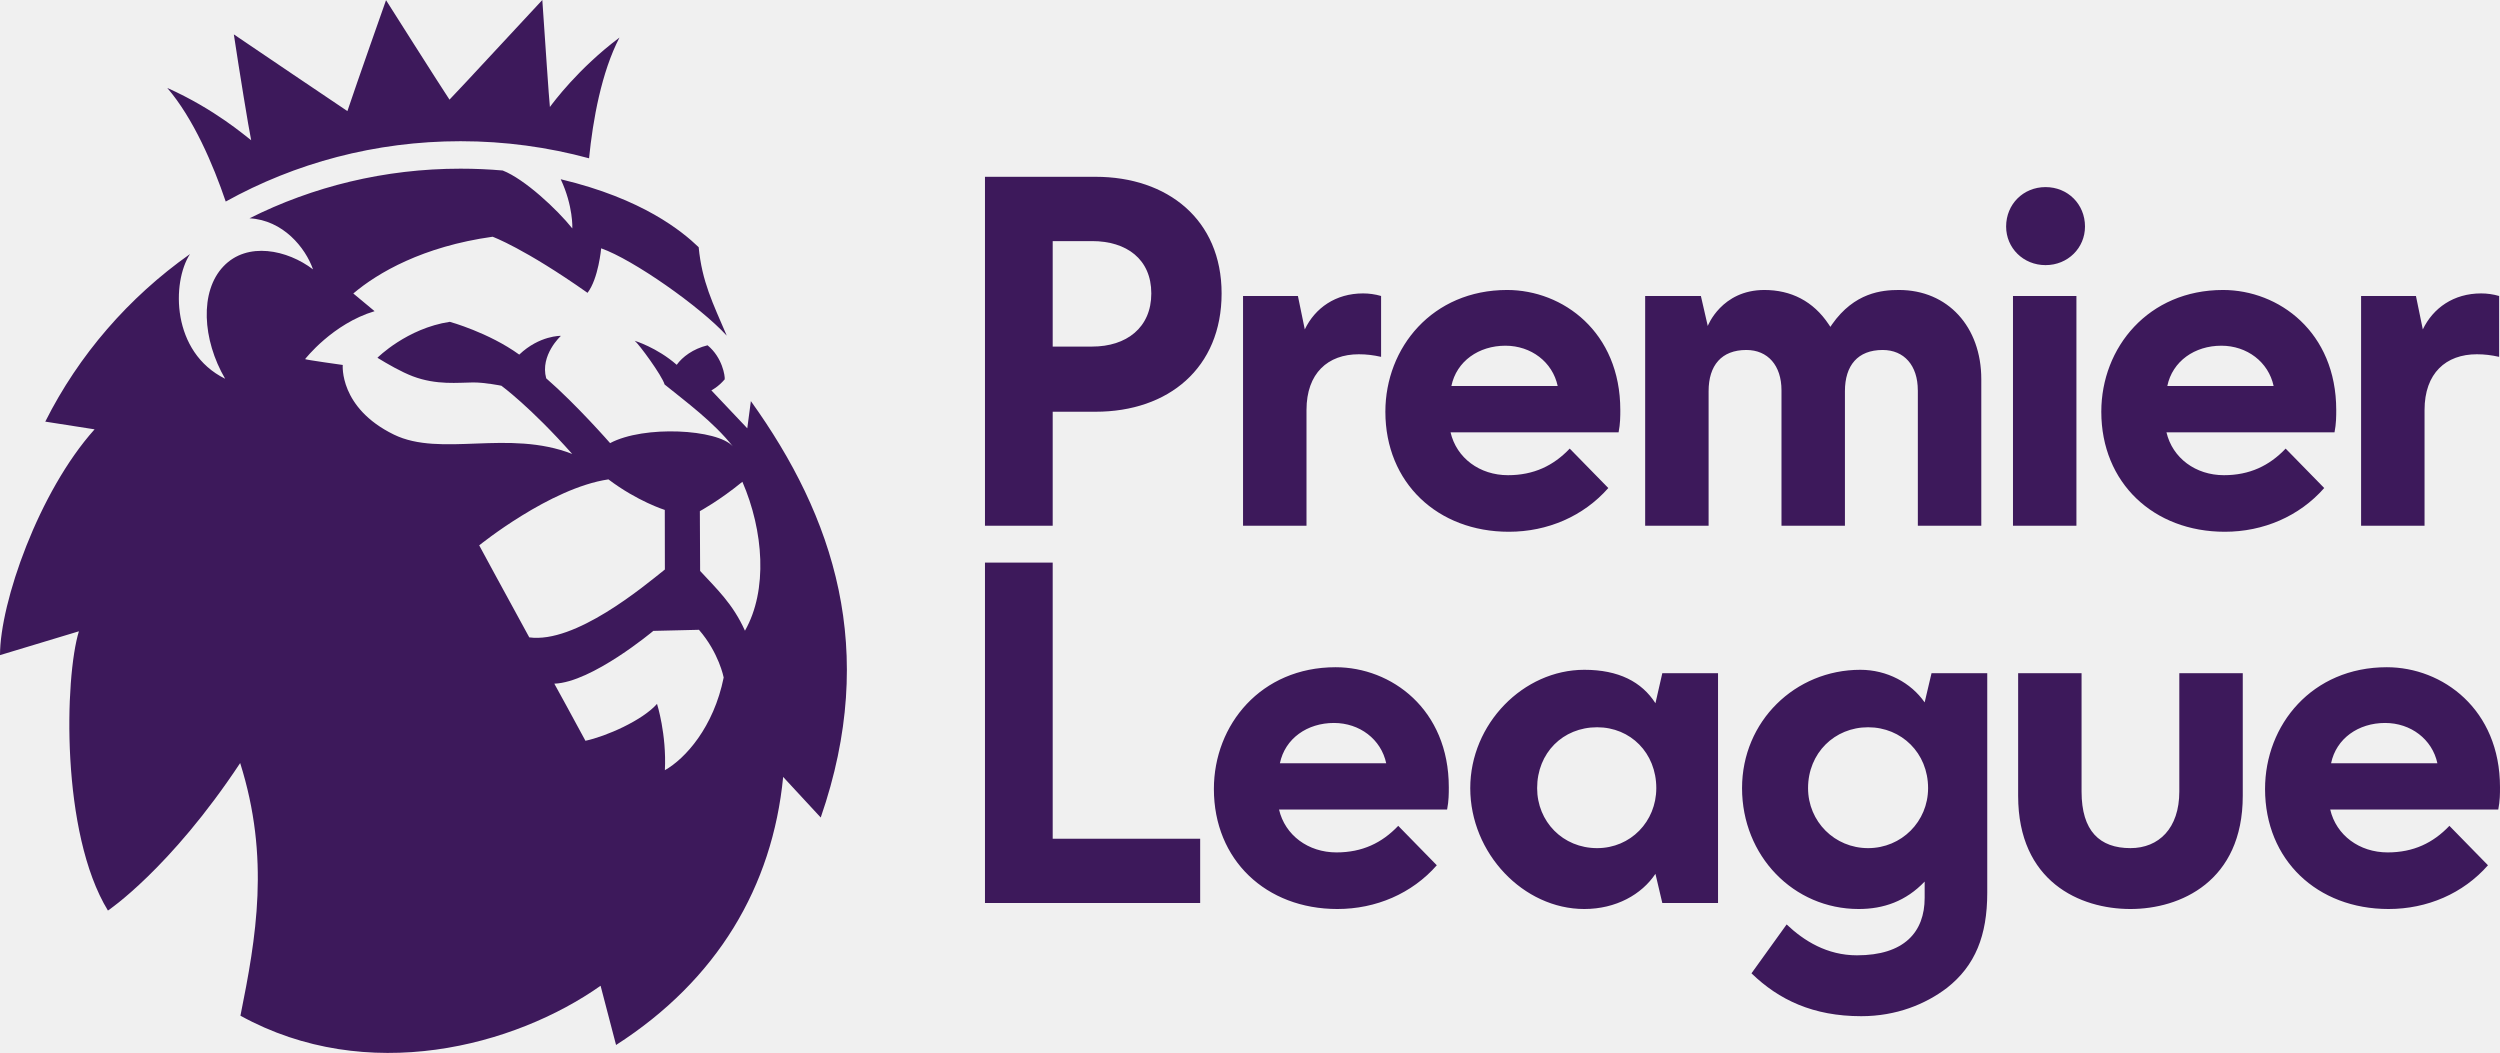
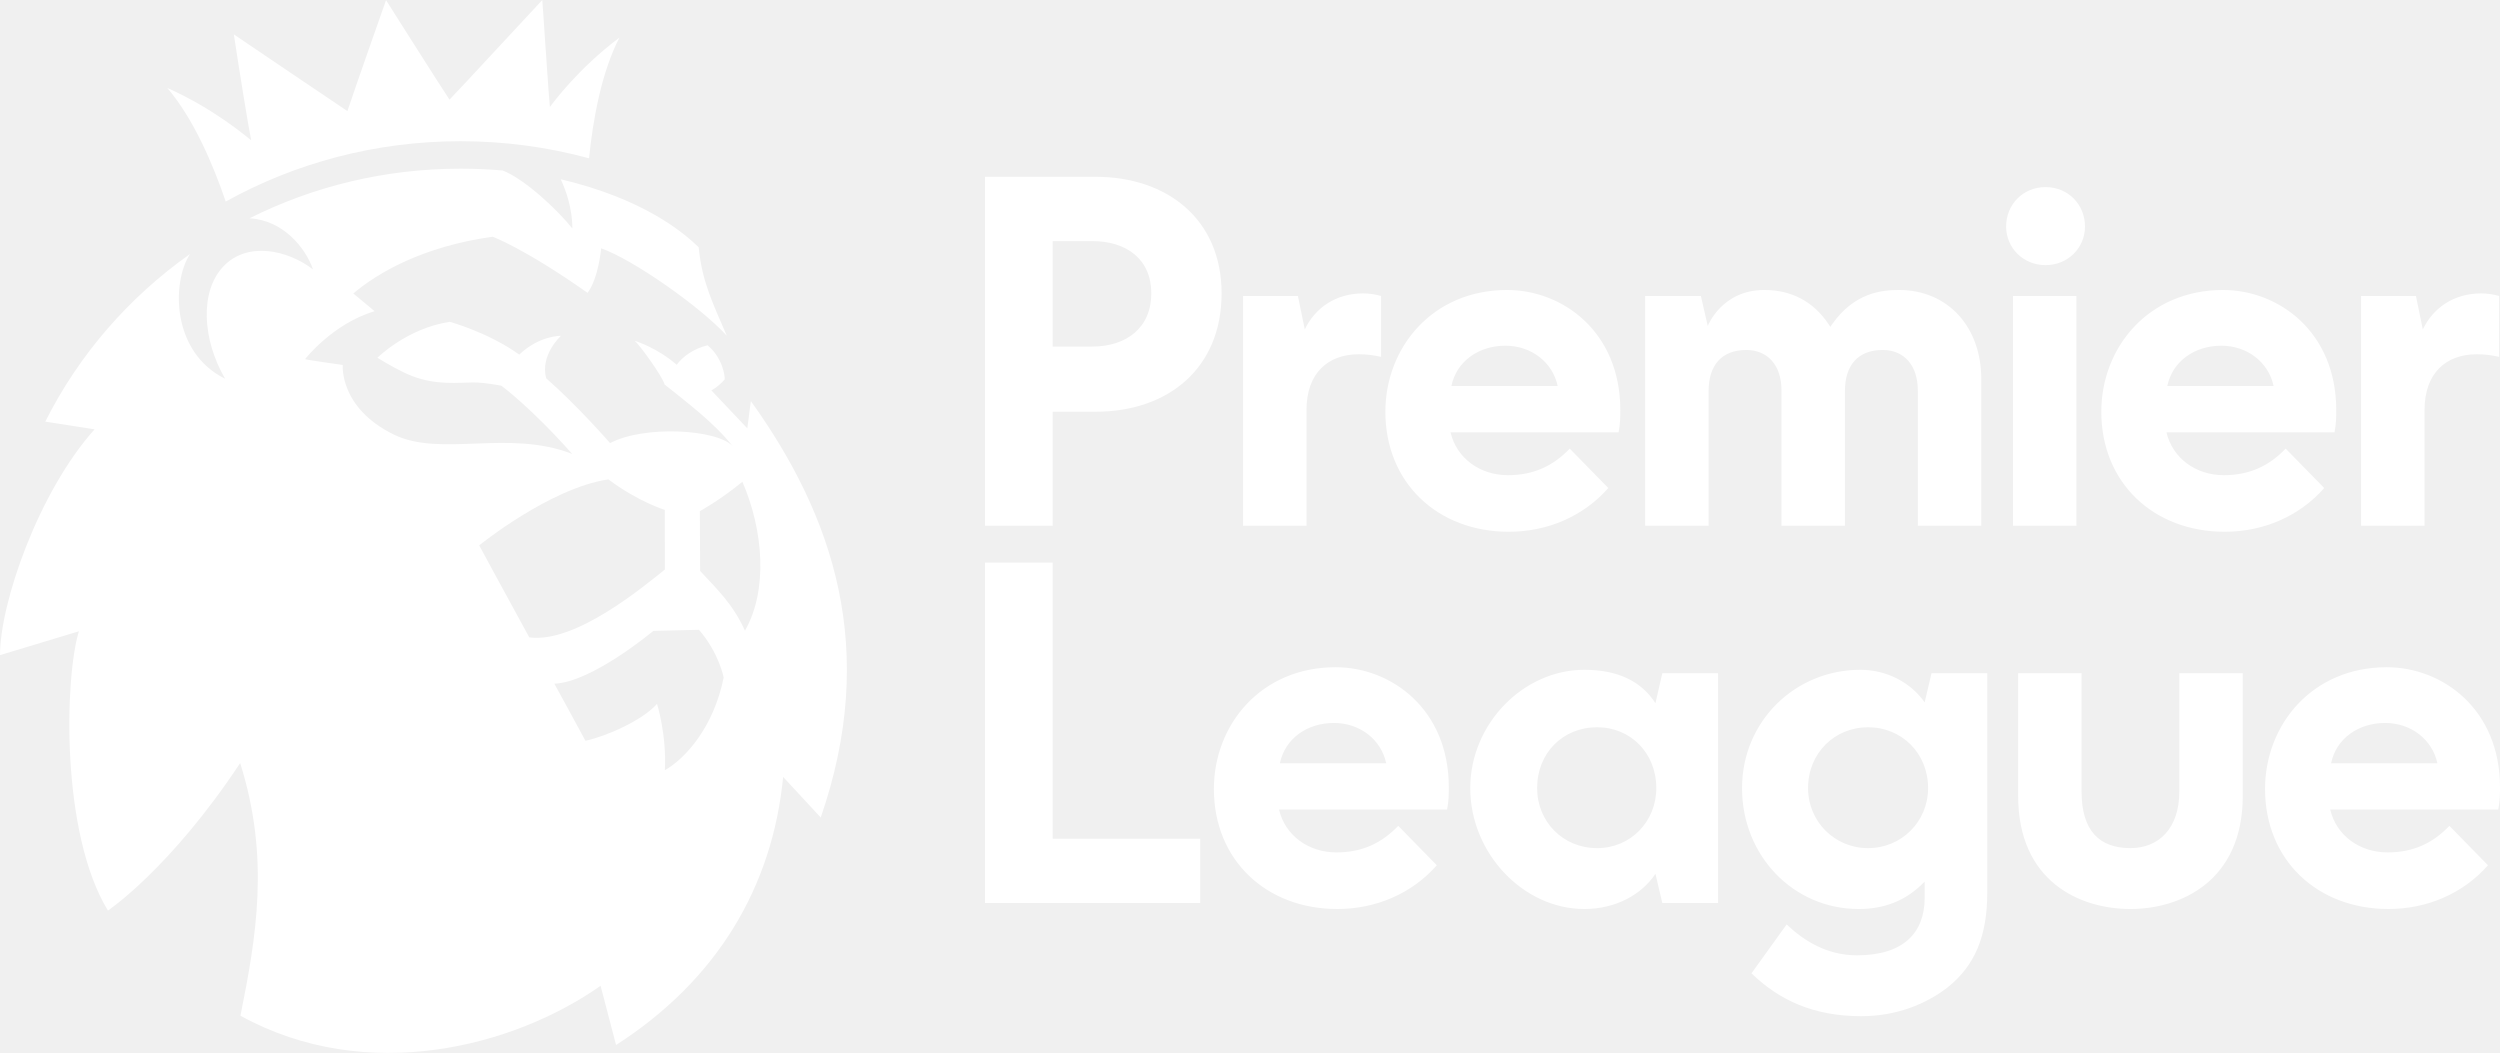
<svg xmlns="http://www.w3.org/2000/svg" width="204.696" height="86.213" viewBox="0 0 204.696 86.213">
-   <path d="m 157.587,57.51 0.563,-2.387 4.563,0 0,17.973 c 0,3.51 -0.982,5.967 -3.299,7.792 -1.754,1.334 -4.143,2.316 -7.02,2.316 -3.932,0 -6.74,-1.334 -8.986,-3.51 l 2.879,-4.002 c 1.404,1.334 3.299,2.528 5.756,2.528 3.861,0 5.545,-1.896 5.545,-4.704 l 0,-1.334 c -1.543,1.615 -3.368,2.246 -5.404,2.246 -5.336,0 -9.548,-4.353 -9.548,-9.898 0,-5.477 4.353,-9.688 9.688,-9.688 2.176,10e-4 4.141,1.053 5.263,2.668 m -4.631,2.037 c -2.737,0 -4.915,2.105 -4.915,4.983 0,2.738 2.178,4.914 4.915,4.914 2.737,0 4.913,-2.176 4.913,-4.914 0,-2.878 -2.176,-4.983 -4.913,-4.983 m -29.696,-31.241 c -2.177,0 -4.003,1.264 -4.423,3.3 l 8.704,0 c -0.42,-1.966 -2.174,-3.3 -4.281,-3.3 m 0.281,15.234 c -5.826,0 -10.109,-4.001 -10.109,-9.828 0,-5.266 3.861,-9.969 9.969,-9.969 4.563,0 9.267,3.439 9.267,9.828 0,0.491 0,1.124 -0.14,1.825 l -13.76,0 c 0.49,2.106 2.387,3.512 4.703,3.512 2.106,0 3.721,-0.773 5.055,-2.178 l 3.159,3.229 c -2.035,2.317 -4.984,3.581 -8.144,3.581 m 58.337,-15.234 c -2.176,0 -4,1.264 -4.423,3.3 l 8.705,0 c -0.42,-1.966 -2.176,-3.3 -4.282,-3.3 m 0.282,15.234 c -5.826,0 -10.109,-4.001 -10.109,-9.828 0,-5.266 3.861,-9.969 9.969,-9.969 4.563,0 9.267,3.439 9.267,9.828 0,0.491 0,1.124 -0.14,1.825 l -13.761,0 c 0.493,2.106 2.388,3.512 4.704,3.512 2.105,0 3.72,-0.773 5.055,-2.178 l 3.158,3.229 c -2.036,2.317 -4.985,3.581 -8.143,3.581 m 13.127,15.655 c -2.176,0 -4.001,1.264 -4.422,3.3 l 8.705,0 c -0.422,-1.966 -2.177,-3.3 -4.283,-3.3 m 0.281,15.233 c -5.828,0 -10.109,-4.001 -10.109,-9.828 0,-5.266 3.861,-9.969 9.969,-9.969 4.563,0 9.268,3.439 9.268,9.828 0,0.491 0,1.124 -0.143,1.825 l -13.758,0 c 0.491,2.106 2.387,3.51 4.703,3.51 2.106,0 3.721,-0.772 5.055,-2.176 l 3.158,3.229 c -2.036,2.318 -4.983,3.581 -8.143,3.581 m -86.349,-15.233 c -2.177,0 -4.001,1.264 -4.423,3.3 l 8.705,0 c -0.42,-1.966 -2.175,-3.3 -4.282,-3.3 m 0.281,15.233 c -5.826,0 -10.109,-4.001 -10.109,-9.828 0,-5.266 3.86,-9.969 9.967,-9.969 4.564,0 9.268,3.439 9.268,9.828 0,0.491 0,1.124 -0.14,1.825 l -13.761,0 c 0.492,2.106 2.389,3.51 4.705,3.51 2.105,0 3.719,-0.772 5.055,-2.176 l 3.158,3.229 c -2.035,2.318 -4.983,3.581 -8.143,3.581 m -28.852,-0.491 0,-27.87 5.545,0 0,22.605 12.075,0 0,5.265 -17.62,0 z m 21.13,-30.888 0,-18.815 4.493,0 0.563,2.738 c 0.841,-1.756 2.525,-2.948 4.773,-2.948 0.491,0 0.982,0.069 1.474,0.21 l 0,4.984 c -0.633,-0.14 -1.192,-0.211 -1.825,-0.211 -2.527,0 -4.282,1.545 -4.282,4.563 l 0,9.478 -5.196,0 z m 91.544,0 0,-18.815 4.492,0 0.562,2.738 c 0.843,-1.756 2.527,-2.948 4.774,-2.948 0.492,0 0.982,0.069 1.475,0.21 l 0,4.984 c -0.633,-0.14 -1.193,-0.211 -1.826,-0.211 -2.527,0 -4.281,1.545 -4.281,4.563 l 0,9.478 -5.196,0 z m -36.295,-11.093 c 0,-2.036 -1.123,-3.3 -2.879,-3.3 -2.035,0 -3.088,1.264 -3.088,3.371 l 0,11.021 -5.195,0 0,-11.092 c 0,-2.036 -1.123,-3.3 -2.878,-3.3 -2.036,0 -3.089,1.264 -3.089,3.371 l 0,11.021 -5.195,0 0,-18.814 4.563,0 0.563,2.457 c 0,0 1.123,-2.948 4.633,-2.948 2.178,0 4.002,0.912 5.266,2.809 l 0.141,0.21 0.141,-0.21 c 1.826,-2.598 4.072,-2.809 5.476,-2.809 4.001,0 6.739,3.019 6.739,7.301 l 0,12.005 -5.195,0 0,-11.093 -0.003,0 z m 10.46,-10.248 c -1.825,0 -3.229,-1.405 -3.229,-3.16 0,-1.825 1.404,-3.229 3.229,-3.229 1.825,0 3.229,1.403 3.229,3.229 0,1.754 -1.404,3.16 -3.229,3.16 m -2.667,2.526 5.194,0 0,18.813 -5.194,0 0,-18.813 z m -34.049,35.313 c -2.809,0 -4.913,2.105 -4.913,4.983 0,2.738 2.104,4.914 4.913,4.914 2.738,0 4.844,-2.176 4.844,-4.914 0,-2.878 -2.106,-4.983 -4.844,-4.983 m -1.053,14.881 c -4.984,0 -9.336,-4.563 -9.336,-9.898 0,-5.265 4.352,-9.688 9.336,-9.688 2.809,0 4.703,0.982 5.827,2.737 l 0.562,-2.457 4.563,0 0,18.814 -4.563,0 -0.562,-2.388 c -1.124,1.687 -3.229,2.88 -5.827,2.88 m 44.719,0 c -4.142,0 -9.195,-2.246 -9.195,-9.266 l 0,-10.04 5.193,0 0,9.688 c 0,3.229 1.476,4.633 4.002,4.633 2.316,0 4.002,-1.614 4.002,-4.633 l 0,-9.688 5.195,0 0,10.04 c 0,7.02 -5.125,9.266 -9.197,9.266 m -88.244,-46.051 3.23,0 c 2.809,0 4.844,-1.544 4.844,-4.353 0,-2.81 -2.035,-4.283 -4.844,-4.283 l -3.23,0 0,8.636 z m -5.545,14.672 0,-28.573 9.055,0 c 5.897,0 10.32,3.51 10.32,9.548 0,6.107 -4.353,9.688 -10.32,9.688 l -3.51,0 0,9.337 -5.545,0 z" style="fill:#3D195B" />
-   <path d="m 60.785,39.447 c -1.885,1.544 -3.482,2.405 -3.482,2.405 l 0.022,4.895 c 1.347,1.466 2.676,2.681 3.671,4.895 1.888,-3.316 1.525,-8.19 -0.211,-12.196 m -1.532,16.025 c 0,0 -0.385,-2.019 -2.023,-3.904 l -3.736,0.089 c 0,0 -5.036,4.222 -8.108,4.322 0,0 1.692,3.071 2.549,4.676 1.688,-0.361 4.662,-1.661 5.861,-3.022 0,0 0.792,2.49 0.643,5.43 1.681,-0.949 3.998,-3.528 4.815,-7.591 m -4.815,-8.841 -0.007,-4.878 c 0,0 -2.233,-0.698 -4.615,-2.501 -4.786,0.705 -10.581,5.402 -10.581,5.402 0,0 1.957,3.624 4.1,7.534 3.765,0.514 9.314,-4.127 11.104,-5.558 m 12.763,20.311 -3.079,-3.326 c -0.879,8.99 -5.392,16.624 -13.682,21.948 l -1.267,-4.849 c -7.037,4.959 -19.114,8.176 -29.488,2.451 1.289,-6.412 2.433,-12.908 -0.022,-20.687 -5.744,8.679 -10.828,12.079 -10.828,12.079 C 4.953,68.199 5.301,55.444 6.46,51.689 L 0,53.641 C 0,49.354 3.163,40.261 7.745,35.153 L 3.711,34.523 l -0.004,0 C 6.449,29.057 10.541,24.346 15.548,20.807 l 0.007,-0.004 c -1.503,2.317 -1.525,8.034 2.879,10.209 -1.87,-3.199 -2.095,-7.152 -0.142,-9.199 1.954,-2.065 5.24,-1.357 7.338,0.244 -0.625,-1.785 -2.455,-4.031 -5.196,-4.183 l -0.004,0 c 5.178,-2.6 11.057,-4.063 17.277,-4.063 1.162,0 2.32,0.05 3.453,0.149 l 0,0 c 1.808,0.708 4.463,3.195 5.701,4.743 0,0 0.087,-1.824 -0.951,-4.028 6.736,1.601 9.949,4.276 11.296,5.565 0.276,2.841 1.147,4.545 2.299,7.244 -2.182,-2.384 -7.665,-6.231 -10.283,-7.152 0,0 -0.214,2.462 -1.115,3.645 -5.214,-3.67 -7.774,-4.594 -7.774,-4.594 -5.723,0.801 -9.405,2.954 -11.405,4.647 l 1.743,1.449 c -3.45,1.034 -5.69,3.925 -5.69,3.925 0.025,0.053 3.083,0.478 3.083,0.478 0,0 -0.312,3.503 4.183,5.7 3.853,1.881 9.39,-0.453 14.604,1.587 -3.428,-3.861 -5.799,-5.586 -5.799,-5.586 0,0 -1.362,-0.276 -2.32,-0.269 -1.198,0.007 -2.985,0.237 -4.942,-0.507 -0.937,-0.358 -2.03,-0.988 -2.887,-1.513 0,0 2.407,-2.412 5.926,-2.944 0,0 3.174,0.871 5.686,2.685 1.67,-1.587 3.413,-1.537 3.413,-1.537 0,0 -1.728,1.573 -1.206,3.478 2.509,2.182 5.232,5.306 5.232,5.306 2.774,-1.481 8.805,-1.141 10.044,0.262 -1.569,-1.987 -3.831,-3.645 -5.581,-5.062 -0.214,-0.744 -2.124,-3.337 -2.447,-3.578 0,0 1.816,0.546 3.439,1.966 0.465,-0.648 1.336,-1.307 2.524,-1.598 1.22,0.999 1.438,2.533 1.405,2.788 -0.548,0.641 -1.093,0.903 -1.093,0.903 l 2.941,3.107 0.294,-2.228 c 6.776,9.44 10.469,20.364 5.719,34.098 M 13.692,7.198 c 3.907,1.746 6.416,3.95 6.874,4.286 -0.207,-0.985 -0.977,-5.724 -1.42,-8.668 2.277,1.541 7.56,5.119 9.299,6.28 0.708,-2.129 3.163,-9.082 3.163,-9.082 0,0 4.437,7.007 5.196,8.144 C 37.73,7.212 43.031,1.456 44.404,0 c 0.229,3.312 0.541,8.048 0.621,8.76 0.265,-0.351 2.295,-3.128 5.697,-5.685 -1.474,2.834 -2.179,6.744 -2.491,9.886 -3.348,-0.91 -6.881,-1.399 -10.519,-1.399 -6.99,0 -13.555,1.792 -19.23,4.941 -1.031,-3.036 -2.647,-6.812 -4.789,-9.306" style="fill:#3D195B" />
+   <path d="m 157.587,57.51 0.563,-2.387 4.563,0 0,17.973 c 0,3.51 -0.982,5.967 -3.299,7.792 -1.754,1.334 -4.143,2.316 -7.02,2.316 -3.932,0 -6.74,-1.334 -8.986,-3.51 l 2.879,-4.002 c 1.404,1.334 3.299,2.528 5.756,2.528 3.861,0 5.545,-1.896 5.545,-4.704 l 0,-1.334 c -1.543,1.615 -3.368,2.246 -5.404,2.246 -5.336,0 -9.548,-4.353 -9.548,-9.898 0,-5.477 4.353,-9.688 9.688,-9.688 2.176,10e-4 4.141,1.053 5.263,2.668 m -4.631,2.037 c -2.737,0 -4.915,2.105 -4.915,4.983 0,2.738 2.178,4.914 4.915,4.914 2.737,0 4.913,-2.176 4.913,-4.914 0,-2.878 -2.176,-4.983 -4.913,-4.983 m -29.696,-31.241 c -2.177,0 -4.003,1.264 -4.423,3.3 l 8.704,0 c -0.42,-1.966 -2.174,-3.3 -4.281,-3.3 m 0.281,15.234 c -5.826,0 -10.109,-4.001 -10.109,-9.828 0,-5.266 3.861,-9.969 9.969,-9.969 4.563,0 9.267,3.439 9.267,9.828 0,0.491 0,1.124 -0.14,1.825 l -13.76,0 c 0.49,2.106 2.387,3.512 4.703,3.512 2.106,0 3.721,-0.773 5.055,-2.178 l 3.159,3.229 c -2.035,2.317 -4.984,3.581 -8.144,3.581 m 58.337,-15.234 c -2.176,0 -4,1.264 -4.423,3.3 l 8.705,0 c -0.42,-1.966 -2.176,-3.3 -4.282,-3.3 m 0.282,15.234 c -5.826,0 -10.109,-4.001 -10.109,-9.828 0,-5.266 3.861,-9.969 9.969,-9.969 4.563,0 9.267,3.439 9.267,9.828 0,0.491 0,1.124 -0.14,1.825 l -13.761,0 c 0.493,2.106 2.388,3.512 4.704,3.512 2.105,0 3.72,-0.773 5.055,-2.178 l 3.158,3.229 c -2.036,2.317 -4.985,3.581 -8.143,3.581 m 13.127,15.655 c -2.176,0 -4.001,1.264 -4.422,3.3 l 8.705,0 c -0.422,-1.966 -2.177,-3.3 -4.283,-3.3 m 0.281,15.233 c -5.828,0 -10.109,-4.001 -10.109,-9.828 0,-5.266 3.861,-9.969 9.969,-9.969 4.563,0 9.268,3.439 9.268,9.828 0,0.491 0,1.124 -0.143,1.825 l -13.758,0 c 0.491,2.106 2.387,3.51 4.703,3.51 2.106,0 3.721,-0.772 5.055,-2.176 l 3.158,3.229 c -2.036,2.318 -4.983,3.581 -8.143,3.581 m -86.349,-15.233 c -2.177,0 -4.001,1.264 -4.423,3.3 l 8.705,0 c -0.42,-1.966 -2.175,-3.3 -4.282,-3.3 m 0.281,15.233 c -5.826,0 -10.109,-4.001 -10.109,-9.828 0,-5.266 3.86,-9.969 9.967,-9.969 4.564,0 9.268,3.439 9.268,9.828 0,0.491 0,1.124 -0.14,1.825 l -13.761,0 c 0.492,2.106 2.389,3.51 4.705,3.51 2.105,0 3.719,-0.772 5.055,-2.176 l 3.158,3.229 c -2.035,2.318 -4.983,3.581 -8.143,3.581 m -28.852,-0.491 0,-27.87 5.545,0 0,22.605 12.075,0 0,5.265 -17.62,0 z m 21.13,-30.888 0,-18.815 4.493,0 0.563,2.738 c 0.841,-1.756 2.525,-2.948 4.773,-2.948 0.491,0 0.982,0.069 1.474,0.21 l 0,4.984 c -0.633,-0.14 -1.192,-0.211 -1.825,-0.211 -2.527,0 -4.282,1.545 -4.282,4.563 l 0,9.478 -5.196,0 z m 91.544,0 0,-18.815 4.492,0 0.562,2.738 c 0.843,-1.756 2.527,-2.948 4.774,-2.948 0.492,0 0.982,0.069 1.475,0.21 l 0,4.984 c -0.633,-0.14 -1.193,-0.211 -1.826,-0.211 -2.527,0 -4.281,1.545 -4.281,4.563 l 0,9.478 -5.196,0 z m -36.295,-11.093 c 0,-2.036 -1.123,-3.3 -2.879,-3.3 -2.035,0 -3.088,1.264 -3.088,3.371 l 0,11.021 -5.195,0 0,-11.092 c 0,-2.036 -1.123,-3.3 -2.878,-3.3 -2.036,0 -3.089,1.264 -3.089,3.371 l 0,11.021 -5.195,0 0,-18.814 4.563,0 0.563,2.457 c 0,0 1.123,-2.948 4.633,-2.948 2.178,0 4.002,0.912 5.266,2.809 l 0.141,0.21 0.141,-0.21 c 1.826,-2.598 4.072,-2.809 5.476,-2.809 4.001,0 6.739,3.019 6.739,7.301 l 0,12.005 -5.195,0 0,-11.093 -0.003,0 z m 10.46,-10.248 c -1.825,0 -3.229,-1.405 -3.229,-3.16 0,-1.825 1.404,-3.229 3.229,-3.229 1.825,0 3.229,1.403 3.229,3.229 0,1.754 -1.404,3.16 -3.229,3.16 m -2.667,2.526 5.194,0 0,18.813 -5.194,0 0,-18.813 z m -34.049,35.313 c -2.809,0 -4.913,2.105 -4.913,4.983 0,2.738 2.104,4.914 4.913,4.914 2.738,0 4.844,-2.176 4.844,-4.914 0,-2.878 -2.106,-4.983 -4.844,-4.983 m -1.053,14.881 c -4.984,0 -9.336,-4.563 -9.336,-9.898 0,-5.265 4.352,-9.688 9.336,-9.688 2.809,0 4.703,0.982 5.827,2.737 l 0.562,-2.457 4.563,0 0,18.814 -4.563,0 -0.562,-2.388 c -1.124,1.687 -3.229,2.88 -5.827,2.88 m 44.719,0 c -4.142,0 -9.195,-2.246 -9.195,-9.266 l 0,-10.04 5.193,0 0,9.688 c 0,3.229 1.476,4.633 4.002,4.633 2.316,0 4.002,-1.614 4.002,-4.633 l 0,-9.688 5.195,0 0,10.04 c 0,7.02 -5.125,9.266 -9.197,9.266 m -88.244,-46.051 3.23,0 c 2.809,0 4.844,-1.544 4.844,-4.353 0,-2.81 -2.035,-4.283 -4.844,-4.283 l -3.23,0 0,8.636 z m -5.545,14.672 0,-28.573 9.055,0 c 5.897,0 10.32,3.51 10.32,9.548 0,6.107 -4.353,9.688 -10.32,9.688 l -3.51,0 0,9.337 -5.545,0 z" style="fill:#ffffff" />
+   <path d="m 60.785,39.447 c -1.885,1.544 -3.482,2.405 -3.482,2.405 l 0.022,4.895 c 1.347,1.466 2.676,2.681 3.671,4.895 1.888,-3.316 1.525,-8.19 -0.211,-12.196 m -1.532,16.025 c 0,0 -0.385,-2.019 -2.023,-3.904 l -3.736,0.089 c 0,0 -5.036,4.222 -8.108,4.322 0,0 1.692,3.071 2.549,4.676 1.688,-0.361 4.662,-1.661 5.861,-3.022 0,0 0.792,2.49 0.643,5.43 1.681,-0.949 3.998,-3.528 4.815,-7.591 m -4.815,-8.841 -0.007,-4.878 c 0,0 -2.233,-0.698 -4.615,-2.501 -4.786,0.705 -10.581,5.402 -10.581,5.402 0,0 1.957,3.624 4.1,7.534 3.765,0.514 9.314,-4.127 11.104,-5.558 m 12.763,20.311 -3.079,-3.326 c -0.879,8.99 -5.392,16.624 -13.682,21.948 l -1.267,-4.849 c -7.037,4.959 -19.114,8.176 -29.488,2.451 1.289,-6.412 2.433,-12.908 -0.022,-20.687 -5.744,8.679 -10.828,12.079 -10.828,12.079 C 4.953,68.199 5.301,55.444 6.46,51.689 L 0,53.641 C 0,49.354 3.163,40.261 7.745,35.153 L 3.711,34.523 l -0.004,0 C 6.449,29.057 10.541,24.346 15.548,20.807 l 0.007,-0.004 c -1.503,2.317 -1.525,8.034 2.879,10.209 -1.87,-3.199 -2.095,-7.152 -0.142,-9.199 1.954,-2.065 5.24,-1.357 7.338,0.244 -0.625,-1.785 -2.455,-4.031 -5.196,-4.183 l -0.004,0 c 5.178,-2.6 11.057,-4.063 17.277,-4.063 1.162,0 2.32,0.05 3.453,0.149 l 0,0 c 1.808,0.708 4.463,3.195 5.701,4.743 0,0 0.087,-1.824 -0.951,-4.028 6.736,1.601 9.949,4.276 11.296,5.565 0.276,2.841 1.147,4.545 2.299,7.244 -2.182,-2.384 -7.665,-6.231 -10.283,-7.152 0,0 -0.214,2.462 -1.115,3.645 -5.214,-3.67 -7.774,-4.594 -7.774,-4.594 -5.723,0.801 -9.405,2.954 -11.405,4.647 l 1.743,1.449 c -3.45,1.034 -5.69,3.925 -5.69,3.925 0.025,0.053 3.083,0.478 3.083,0.478 0,0 -0.312,3.503 4.183,5.7 3.853,1.881 9.39,-0.453 14.604,1.587 -3.428,-3.861 -5.799,-5.586 -5.799,-5.586 0,0 -1.362,-0.276 -2.32,-0.269 -1.198,0.007 -2.985,0.237 -4.942,-0.507 -0.937,-0.358 -2.03,-0.988 -2.887,-1.513 0,0 2.407,-2.412 5.926,-2.944 0,0 3.174,0.871 5.686,2.685 1.67,-1.587 3.413,-1.537 3.413,-1.537 0,0 -1.728,1.573 -1.206,3.478 2.509,2.182 5.232,5.306 5.232,5.306 2.774,-1.481 8.805,-1.141 10.044,0.262 -1.569,-1.987 -3.831,-3.645 -5.581,-5.062 -0.214,-0.744 -2.124,-3.337 -2.447,-3.578 0,0 1.816,0.546 3.439,1.966 0.465,-0.648 1.336,-1.307 2.524,-1.598 1.22,0.999 1.438,2.533 1.405,2.788 -0.548,0.641 -1.093,0.903 -1.093,0.903 l 2.941,3.107 0.294,-2.228 c 6.776,9.44 10.469,20.364 5.719,34.098 M 13.692,7.198 c 3.907,1.746 6.416,3.95 6.874,4.286 -0.207,-0.985 -0.977,-5.724 -1.42,-8.668 2.277,1.541 7.56,5.119 9.299,6.28 0.708,-2.129 3.163,-9.082 3.163,-9.082 0,0 4.437,7.007 5.196,8.144 C 37.73,7.212 43.031,1.456 44.404,0 c 0.229,3.312 0.541,8.048 0.621,8.76 0.265,-0.351 2.295,-3.128 5.697,-5.685 -1.474,2.834 -2.179,6.744 -2.491,9.886 -3.348,-0.91 -6.881,-1.399 -10.519,-1.399 -6.99,0 -13.555,1.792 -19.23,4.941 -1.031,-3.036 -2.647,-6.812 -4.789,-9.306" style="fill:#ffffff" />
</svg>
